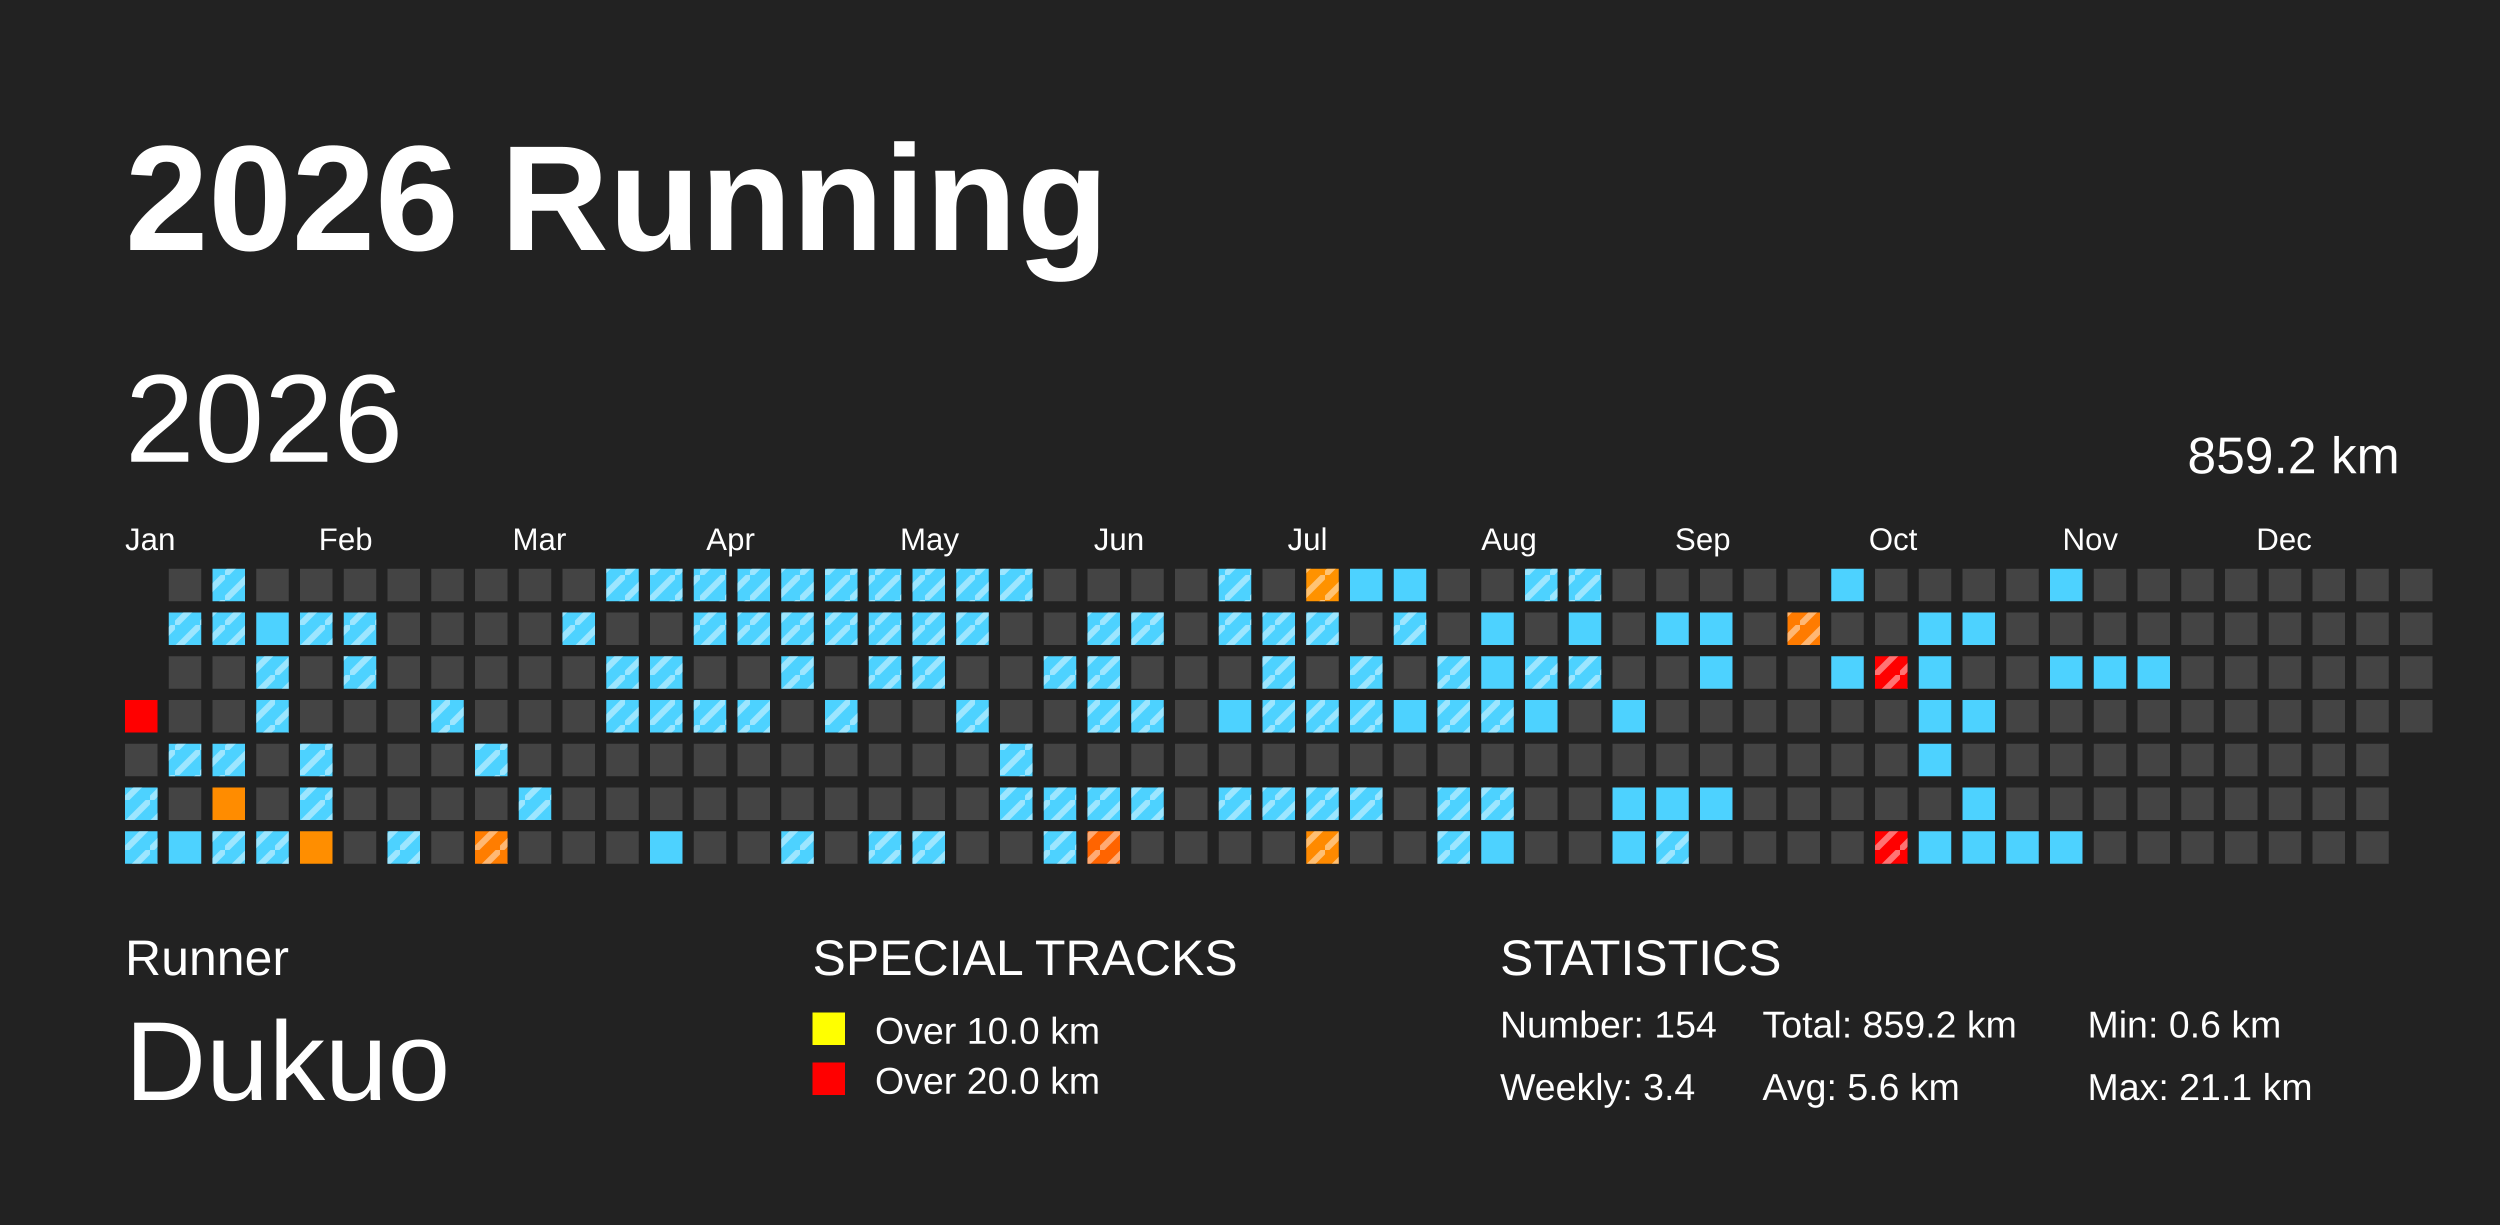
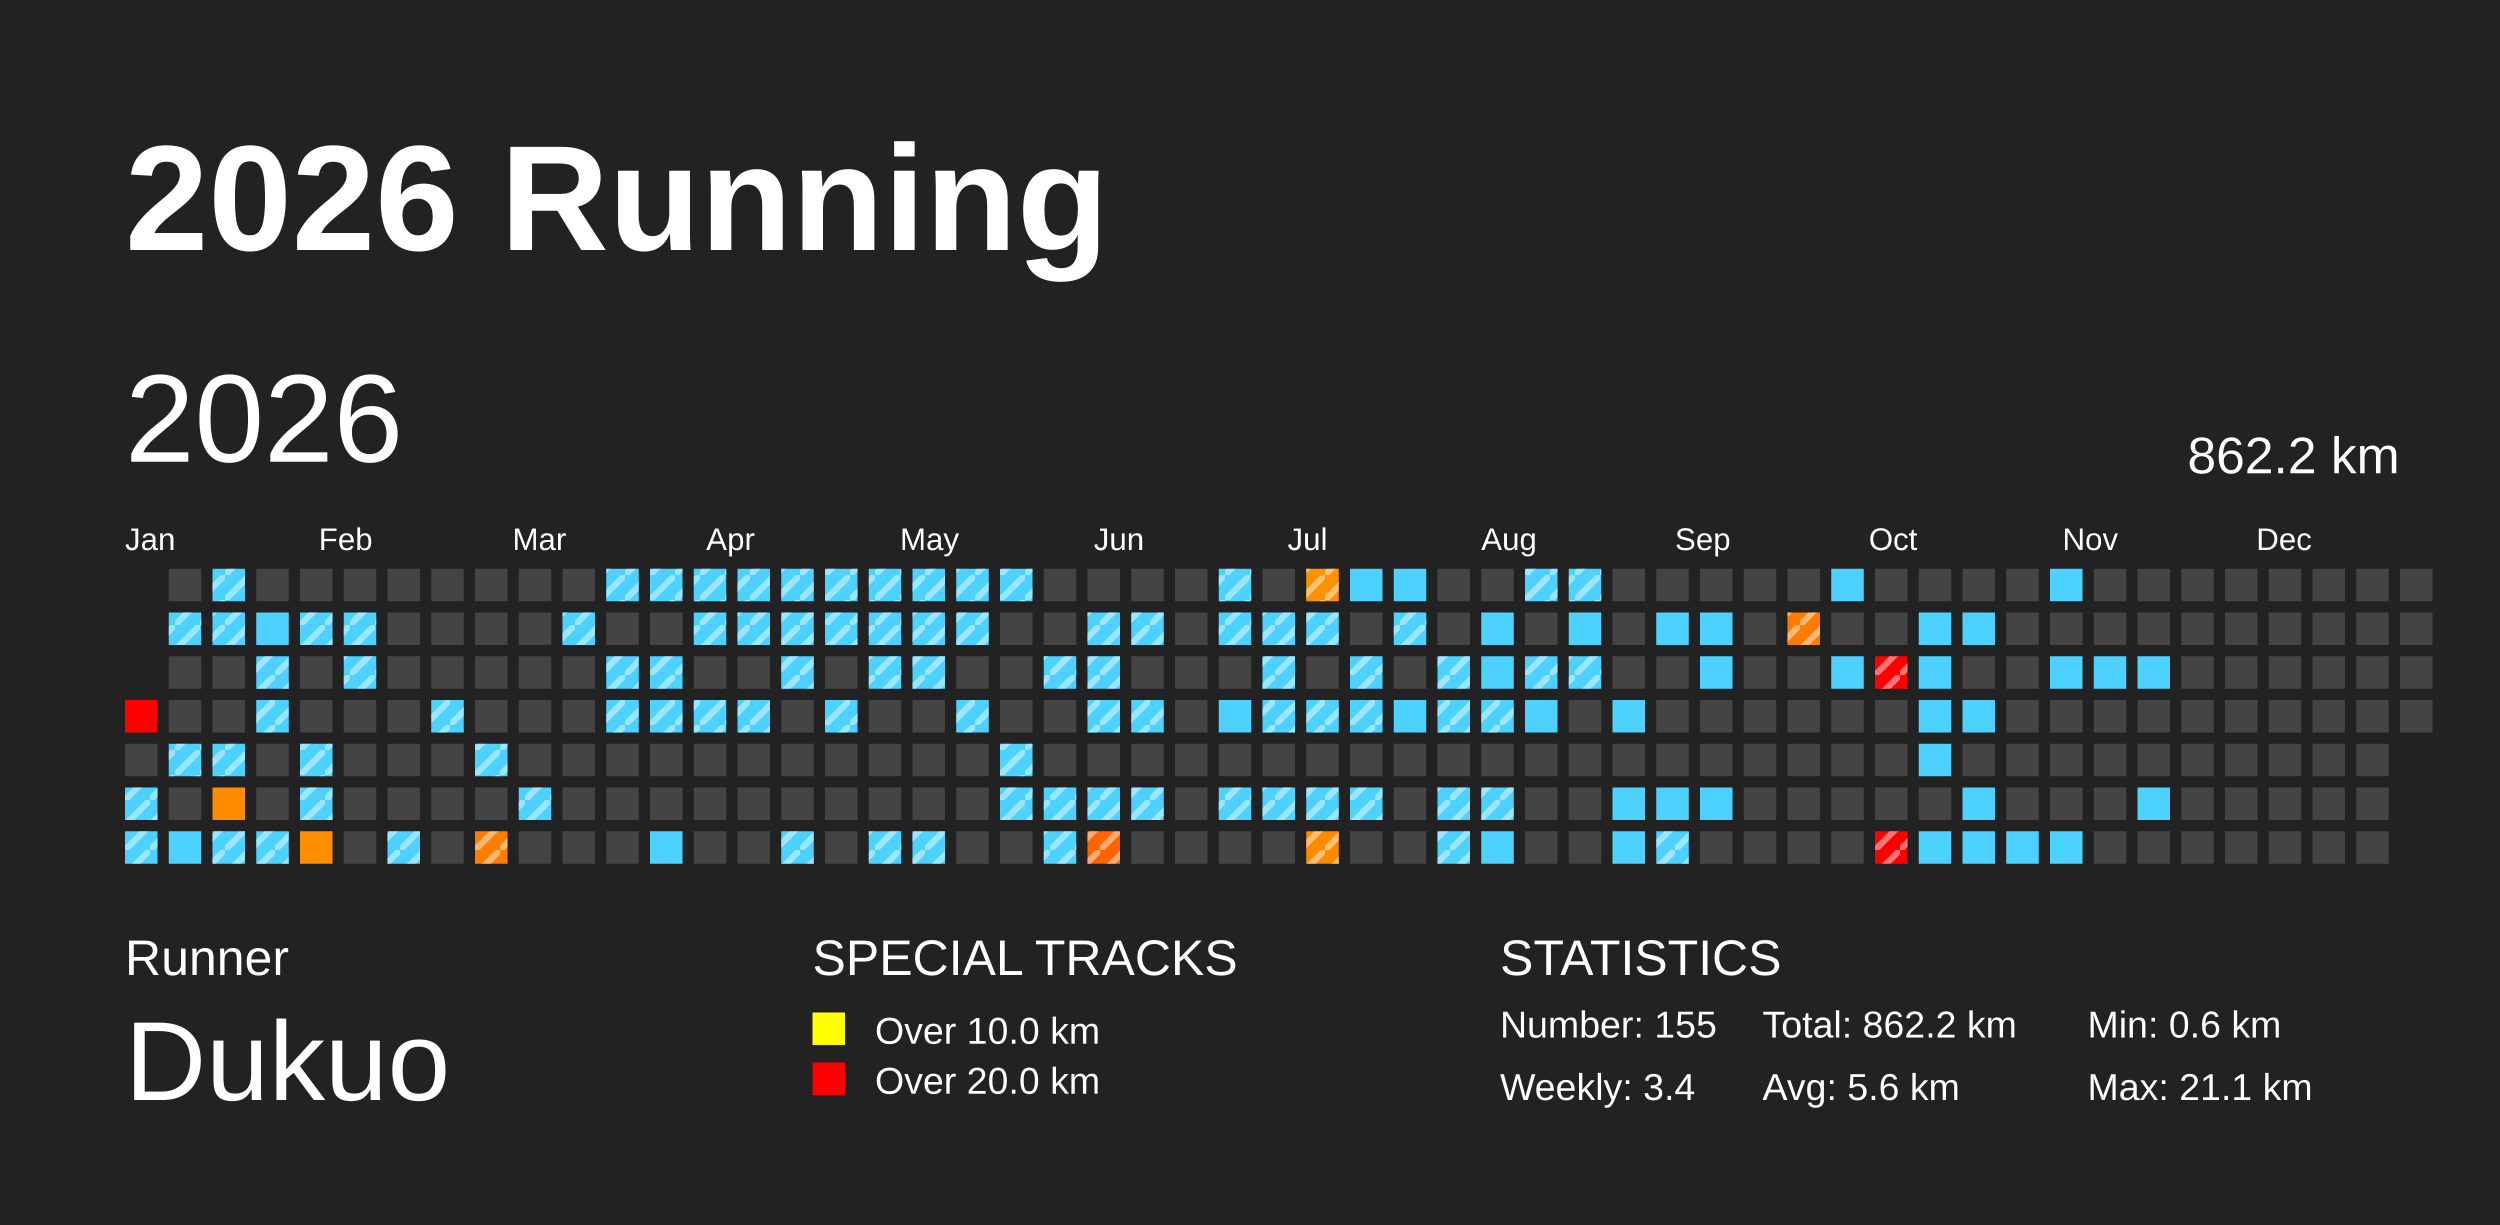
<svg xmlns="http://www.w3.org/2000/svg" baseProfile="full" height="98mm" version="1.1" viewBox="0,0,200,98" width="200mm">
  <defs>
    <pattern height="2" id="indoor-stripe" patternUnits="userSpaceOnUse" width="2">
      <line stroke="white" stroke-opacity="0.45" stroke-width="0.5" x1="0" x2="2" y1="2" y2="0" />
    </pattern>
  </defs>
  <rect fill="#222222" height="98" width="200" x="0" y="0" />
  <text fill="#FFFFFF" style="font-size:12px; font-family:Arial; font-weight:bold;" x="10" y="20">2026 Running</text>
  <text fill="#FFFFFF" style="font-size:4px; font-family:Arial" x="10" y="78">Runner</text>
  <text fill="#FFFFFF" style="font-size:9px; font-family:Arial" x="10" y="88">Dukuo</text>
  <text fill="#FFFFFF" style="font-size:4px; font-family:Arial" x="65" y="78">SPECIAL TRACKS</text>
  <rect fill="yellow" height="2.6" width="2.6" x="65" y="81" />
  <text fill="#FFFFFF" style="font-size:3px; font-family:Arial" x="70" y="83.5">Over 10.0 km</text>
  <rect fill="red" height="2.6" width="2.6" x="65" y="85" />
  <text fill="#FFFFFF" style="font-size:3px; font-family:Arial" x="70" y="87.5">Over 20.0 km</text>
  <text fill="#FFFFFF" style="font-size:4px; font-family:Arial" x="120" y="78">STATISTICS</text>
-   <text fill="#FFFFFF" style="font-size:3px; font-family:Arial" x="120" y="83">Number: 154</text>
+   <text fill="#FFFFFF" style="font-size:3px; font-family:Arial" x="120" y="83">Number: 155</text>
  <text fill="#FFFFFF" style="font-size:3px; font-family:Arial" x="120" y="88">Weekly: 3.4</text>
-   <text fill="#FFFFFF" style="font-size:3px; font-family:Arial" x="141" y="83">Total: 859.2 km</text>
+   <text fill="#FFFFFF" style="font-size:3px; font-family:Arial" x="141" y="83">Total: 862.2 km</text>
  <text fill="#FFFFFF" style="font-size:3px; font-family:Arial" x="141" y="88">Avg: 5.6 km</text>
  <text fill="#FFFFFF" style="font-size:3px; font-family:Arial" x="167" y="83">Min: 0.6 km</text>
  <text fill="#FFFFFF" style="font-size:3px; font-family:Arial" x="167" y="88">Max: 21.1 km</text>
  <text dominant-baseline="hanging" fill="#FFFFFF" style="font-size:10.0px; font-family:Arial;" x="10" y="30">2026</text>
-   <text dominant-baseline="hanging" fill="#FFFFFF" style="font-size:4.125px; font-family:Arial;" x="175" y="35">859.2 km</text>
+   <text dominant-baseline="hanging" fill="#FFFFFF" style="font-size:4.125px; font-family:Arial;" x="175" y="35">862.2 km</text>
  <text fill="#FFFFFF" style="font-size:2.5px; font-family:Arial" x="10.0" y="44">Jan</text>
  <text fill="#FFFFFF" style="font-size:2.5px; font-family:Arial" x="25.5" y="44">Feb</text>
  <text fill="#FFFFFF" style="font-size:2.5px; font-family:Arial" x="41.0" y="44">Mar</text>
  <text fill="#FFFFFF" style="font-size:2.5px; font-family:Arial" x="56.5" y="44">Apr</text>
  <text fill="#FFFFFF" style="font-size:2.5px; font-family:Arial" x="72.0" y="44">May</text>
  <text fill="#FFFFFF" style="font-size:2.5px; font-family:Arial" x="87.5" y="44">Jun</text>
  <text fill="#FFFFFF" style="font-size:2.5px; font-family:Arial" x="103.0" y="44">Jul</text>
  <text fill="#FFFFFF" style="font-size:2.5px; font-family:Arial" x="118.5" y="44">Aug</text>
  <text fill="#FFFFFF" style="font-size:2.5px; font-family:Arial" x="134.0" y="44">Sep</text>
  <text fill="#FFFFFF" style="font-size:2.5px; font-family:Arial" x="149.5" y="44">Oct</text>
  <text fill="#FFFFFF" style="font-size:2.5px; font-family:Arial" x="165.0" y="44">Nov</text>
  <text fill="#FFFFFF" style="font-size:2.5px; font-family:Arial" x="180.5" y="44">Dec</text>
  <rect fill="red" height="2.6" width="2.6" x="10.0" y="56.0" />
  <rect fill="#444444" height="2.6" width="2.6" x="10.0" y="59.5" />
  <rect fill="#4dd2ff" height="2.6" width="2.6" x="10.0" y="63.0" />
  <rect fill="url(#indoor-stripe)" height="2.6" style="pointer-events: none;" width="2.6" x="10.0" y="63.0" />
  <rect fill="#4dd2ff" height="2.6" width="2.6" x="10.0" y="66.5" />
  <rect fill="url(#indoor-stripe)" height="2.6" style="pointer-events: none;" width="2.6" x="10.0" y="66.5" />
  <rect fill="#444444" height="2.6" width="2.6" x="13.5" y="45.5" />
  <rect fill="#4dd2ff" height="2.6" width="2.6" x="13.5" y="49.0" />
  <rect fill="url(#indoor-stripe)" height="2.6" style="pointer-events: none;" width="2.6" x="13.5" y="49.0" />
  <rect fill="#444444" height="2.6" width="2.6" x="13.5" y="52.5" />
  <rect fill="#444444" height="2.6" width="2.6" x="13.5" y="56.0" />
  <rect fill="#4dd2ff" height="2.6" width="2.6" x="13.5" y="59.5" />
  <rect fill="url(#indoor-stripe)" height="2.6" style="pointer-events: none;" width="2.6" x="13.5" y="59.5" />
  <rect fill="#444444" height="2.6" width="2.6" x="13.5" y="63.0" />
  <rect fill="#4dd2ff" height="2.6" width="2.6" x="13.5" y="66.5" />
  <rect fill="#4dd2ff" height="2.6" width="2.6" x="17.0" y="45.5" />
  <rect fill="url(#indoor-stripe)" height="2.6" style="pointer-events: none;" width="2.6" x="17.0" y="45.5" />
  <rect fill="#4dd2ff" height="2.6" width="2.6" x="17.0" y="49.0" />
  <rect fill="url(#indoor-stripe)" height="2.6" style="pointer-events: none;" width="2.6" x="17.0" y="49.0" />
  <rect fill="#444444" height="2.6" width="2.6" x="17.0" y="52.5" />
  <rect fill="#444444" height="2.6" width="2.6" x="17.0" y="56.0" />
  <rect fill="#4dd2ff" height="2.6" width="2.6" x="17.0" y="59.5" />
  <rect fill="url(#indoor-stripe)" height="2.6" style="pointer-events: none;" width="2.6" x="17.0" y="59.5" />
  <rect fill="#ff8c00" height="2.6" width="2.6" x="17.0" y="63.0" />
  <rect fill="#4dd2ff" height="2.6" width="2.6" x="17.0" y="66.5" />
  <rect fill="url(#indoor-stripe)" height="2.6" style="pointer-events: none;" width="2.6" x="17.0" y="66.5" />
  <rect fill="#444444" height="2.6" width="2.6" x="20.5" y="45.5" />
  <rect fill="#4dd2ff" height="2.6" width="2.6" x="20.5" y="49.0" />
  <rect fill="#4dd2ff" height="2.6" width="2.6" x="20.5" y="52.5" />
  <rect fill="url(#indoor-stripe)" height="2.6" style="pointer-events: none;" width="2.6" x="20.5" y="52.5" />
  <rect fill="#4dd2ff" height="2.6" width="2.6" x="20.5" y="56.0" />
  <rect fill="url(#indoor-stripe)" height="2.6" style="pointer-events: none;" width="2.6" x="20.5" y="56.0" />
  <rect fill="#444444" height="2.6" width="2.6" x="20.5" y="59.5" />
  <rect fill="#444444" height="2.6" width="2.6" x="20.5" y="63.0" />
  <rect fill="#4dd2ff" height="2.6" width="2.6" x="20.5" y="66.5" />
  <rect fill="url(#indoor-stripe)" height="2.6" style="pointer-events: none;" width="2.6" x="20.5" y="66.5" />
  <rect fill="#444444" height="2.6" width="2.6" x="24.0" y="45.5" />
  <rect fill="#4dd2ff" height="2.6" width="2.6" x="24.0" y="49.0" />
  <rect fill="url(#indoor-stripe)" height="2.6" style="pointer-events: none;" width="2.6" x="24.0" y="49.0" />
  <rect fill="#444444" height="2.6" width="2.6" x="24.0" y="52.5" />
  <rect fill="#444444" height="2.6" width="2.6" x="24.0" y="56.0" />
  <rect fill="#4dd2ff" height="2.6" width="2.6" x="24.0" y="59.5" />
  <rect fill="url(#indoor-stripe)" height="2.6" style="pointer-events: none;" width="2.6" x="24.0" y="59.5" />
  <rect fill="#4dd2ff" height="2.6" width="2.6" x="24.0" y="63.0" />
  <rect fill="url(#indoor-stripe)" height="2.6" style="pointer-events: none;" width="2.6" x="24.0" y="63.0" />
  <rect fill="#ff8e00" height="2.6" width="2.6" x="24.0" y="66.5" />
  <rect fill="#444444" height="2.6" width="2.6" x="27.5" y="45.5" />
  <rect fill="#4dd2ff" height="2.6" width="2.6" x="27.5" y="49.0" />
  <rect fill="url(#indoor-stripe)" height="2.6" style="pointer-events: none;" width="2.6" x="27.5" y="49.0" />
  <rect fill="#4dd2ff" height="2.6" width="2.6" x="27.5" y="52.5" />
  <rect fill="url(#indoor-stripe)" height="2.6" style="pointer-events: none;" width="2.6" x="27.5" y="52.5" />
  <rect fill="#444444" height="2.6" width="2.6" x="27.5" y="56.0" />
  <rect fill="#444444" height="2.6" width="2.6" x="27.5" y="59.5" />
  <rect fill="#444444" height="2.6" width="2.6" x="27.5" y="63.0" />
  <rect fill="#444444" height="2.6" width="2.6" x="27.5" y="66.5" />
  <rect fill="#444444" height="2.6" width="2.6" x="31.0" y="45.5" />
  <rect fill="#444444" height="2.6" width="2.6" x="31.0" y="49.0" />
  <rect fill="#444444" height="2.6" width="2.6" x="31.0" y="52.5" />
  <rect fill="#444444" height="2.6" width="2.6" x="31.0" y="56.0" />
  <rect fill="#444444" height="2.6" width="2.6" x="31.0" y="59.5" />
  <rect fill="#444444" height="2.6" width="2.6" x="31.0" y="63.0" />
  <rect fill="#4dd2ff" height="2.6" width="2.6" x="31.0" y="66.5" />
  <rect fill="url(#indoor-stripe)" height="2.6" style="pointer-events: none;" width="2.6" x="31.0" y="66.5" />
  <rect fill="#444444" height="2.6" width="2.6" x="34.5" y="45.5" />
  <rect fill="#444444" height="2.6" width="2.6" x="34.5" y="49.0" />
  <rect fill="#444444" height="2.6" width="2.6" x="34.5" y="52.5" />
  <rect fill="#4dd2ff" height="2.6" width="2.6" x="34.5" y="56.0" />
  <rect fill="url(#indoor-stripe)" height="2.6" style="pointer-events: none;" width="2.6" x="34.5" y="56.0" />
  <rect fill="#444444" height="2.6" width="2.6" x="34.5" y="59.5" />
  <rect fill="#444444" height="2.6" width="2.6" x="34.5" y="63.0" />
  <rect fill="#444444" height="2.6" width="2.6" x="34.5" y="66.5" />
  <rect fill="#444444" height="2.6" width="2.6" x="38.0" y="45.5" />
  <rect fill="#444444" height="2.6" width="2.6" x="38.0" y="49.0" />
  <rect fill="#444444" height="2.6" width="2.6" x="38.0" y="52.5" />
  <rect fill="#444444" height="2.6" width="2.6" x="38.0" y="56.0" />
  <rect fill="#4dd2ff" height="2.6" width="2.6" x="38.0" y="59.5" />
  <rect fill="url(#indoor-stripe)" height="2.6" style="pointer-events: none;" width="2.6" x="38.0" y="59.5" />
  <rect fill="#444444" height="2.6" width="2.6" x="38.0" y="63.0" />
  <rect fill="#ff7d00" height="2.6" width="2.6" x="38.0" y="66.5" />
  <rect fill="url(#indoor-stripe)" height="2.6" style="pointer-events: none;" width="2.6" x="38.0" y="66.5" />
  <rect fill="#444444" height="2.6" width="2.6" x="41.5" y="45.5" />
  <rect fill="#444444" height="2.6" width="2.6" x="41.5" y="49.0" />
  <rect fill="#444444" height="2.6" width="2.6" x="41.5" y="52.5" />
  <rect fill="#444444" height="2.6" width="2.6" x="41.5" y="56.0" />
  <rect fill="#444444" height="2.6" width="2.6" x="41.5" y="59.5" />
  <rect fill="#4dd2ff" height="2.6" width="2.6" x="41.5" y="63.0" />
  <rect fill="url(#indoor-stripe)" height="2.6" style="pointer-events: none;" width="2.6" x="41.5" y="63.0" />
  <rect fill="#444444" height="2.6" width="2.6" x="41.5" y="66.5" />
  <rect fill="#444444" height="2.6" width="2.6" x="45.0" y="45.5" />
  <rect fill="#4dd2ff" height="2.6" width="2.6" x="45.0" y="49.0" />
  <rect fill="url(#indoor-stripe)" height="2.6" style="pointer-events: none;" width="2.6" x="45.0" y="49.0" />
  <rect fill="#444444" height="2.6" width="2.6" x="45.0" y="52.5" />
  <rect fill="#444444" height="2.6" width="2.6" x="45.0" y="56.0" />
  <rect fill="#444444" height="2.6" width="2.6" x="45.0" y="59.5" />
  <rect fill="#444444" height="2.6" width="2.6" x="45.0" y="63.0" />
  <rect fill="#444444" height="2.6" width="2.6" x="45.0" y="66.5" />
  <rect fill="#4dd2ff" height="2.6" width="2.6" x="48.5" y="45.5" />
  <rect fill="url(#indoor-stripe)" height="2.6" style="pointer-events: none;" width="2.6" x="48.5" y="45.5" />
  <rect fill="#444444" height="2.6" width="2.6" x="48.5" y="49.0" />
  <rect fill="#4dd2ff" height="2.6" width="2.6" x="48.5" y="52.5" />
  <rect fill="url(#indoor-stripe)" height="2.6" style="pointer-events: none;" width="2.6" x="48.5" y="52.5" />
  <rect fill="#4dd2ff" height="2.6" width="2.6" x="48.5" y="56.0" />
  <rect fill="url(#indoor-stripe)" height="2.6" style="pointer-events: none;" width="2.6" x="48.5" y="56.0" />
  <rect fill="#444444" height="2.6" width="2.6" x="48.5" y="59.5" />
  <rect fill="#444444" height="2.6" width="2.6" x="48.5" y="63.0" />
  <rect fill="#444444" height="2.6" width="2.6" x="48.5" y="66.5" />
  <rect fill="#4dd2ff" height="2.6" width="2.6" x="52.0" y="45.5" />
  <rect fill="url(#indoor-stripe)" height="2.6" style="pointer-events: none;" width="2.6" x="52.0" y="45.5" />
  <rect fill="#444444" height="2.6" width="2.6" x="52.0" y="49.0" />
  <rect fill="#4dd2ff" height="2.6" width="2.6" x="52.0" y="52.5" />
  <rect fill="url(#indoor-stripe)" height="2.6" style="pointer-events: none;" width="2.6" x="52.0" y="52.5" />
  <rect fill="#4dd2ff" height="2.6" width="2.6" x="52.0" y="56.0" />
  <rect fill="url(#indoor-stripe)" height="2.6" style="pointer-events: none;" width="2.6" x="52.0" y="56.0" />
  <rect fill="#444444" height="2.6" width="2.6" x="52.0" y="59.5" />
  <rect fill="#444444" height="2.6" width="2.6" x="52.0" y="63.0" />
  <rect fill="#4dd2ff" height="2.6" width="2.6" x="52.0" y="66.5" />
  <rect fill="#4dd2ff" height="2.6" width="2.6" x="55.5" y="45.5" />
  <rect fill="url(#indoor-stripe)" height="2.6" style="pointer-events: none;" width="2.6" x="55.5" y="45.5" />
  <rect fill="#4dd2ff" height="2.6" width="2.6" x="55.5" y="49.0" />
  <rect fill="url(#indoor-stripe)" height="2.6" style="pointer-events: none;" width="2.6" x="55.5" y="49.0" />
  <rect fill="#444444" height="2.6" width="2.6" x="55.5" y="52.5" />
  <rect fill="#4dd2ff" height="2.6" width="2.6" x="55.5" y="56.0" />
  <rect fill="url(#indoor-stripe)" height="2.6" style="pointer-events: none;" width="2.6" x="55.5" y="56.0" />
  <rect fill="#444444" height="2.6" width="2.6" x="55.5" y="59.5" />
  <rect fill="#444444" height="2.6" width="2.6" x="55.5" y="63.0" />
  <rect fill="#444444" height="2.6" width="2.6" x="55.5" y="66.5" />
  <rect fill="#4dd2ff" height="2.6" width="2.6" x="59.0" y="45.5" />
  <rect fill="url(#indoor-stripe)" height="2.6" style="pointer-events: none;" width="2.6" x="59.0" y="45.5" />
  <rect fill="#4dd2ff" height="2.6" width="2.6" x="59.0" y="49.0" />
  <rect fill="url(#indoor-stripe)" height="2.6" style="pointer-events: none;" width="2.6" x="59.0" y="49.0" />
  <rect fill="#444444" height="2.6" width="2.6" x="59.0" y="52.5" />
  <rect fill="#4dd2ff" height="2.6" width="2.6" x="59.0" y="56.0" />
  <rect fill="url(#indoor-stripe)" height="2.6" style="pointer-events: none;" width="2.6" x="59.0" y="56.0" />
  <rect fill="#444444" height="2.6" width="2.6" x="59.0" y="59.5" />
  <rect fill="#444444" height="2.6" width="2.6" x="59.0" y="63.0" />
  <rect fill="#444444" height="2.6" width="2.6" x="59.0" y="66.5" />
  <rect fill="#4dd2ff" height="2.6" width="2.6" x="62.5" y="45.5" />
  <rect fill="url(#indoor-stripe)" height="2.6" style="pointer-events: none;" width="2.6" x="62.5" y="45.5" />
  <rect fill="#4dd2ff" height="2.6" width="2.6" x="62.5" y="49.0" />
  <rect fill="url(#indoor-stripe)" height="2.6" style="pointer-events: none;" width="2.6" x="62.5" y="49.0" />
  <rect fill="#4dd2ff" height="2.6" width="2.6" x="62.5" y="52.5" />
  <rect fill="url(#indoor-stripe)" height="2.6" style="pointer-events: none;" width="2.6" x="62.5" y="52.5" />
  <rect fill="#444444" height="2.6" width="2.6" x="62.5" y="56.0" />
  <rect fill="#444444" height="2.6" width="2.6" x="62.5" y="59.5" />
  <rect fill="#444444" height="2.6" width="2.6" x="62.5" y="63.0" />
  <rect fill="#4dd2ff" height="2.6" width="2.6" x="62.5" y="66.5" />
  <rect fill="url(#indoor-stripe)" height="2.6" style="pointer-events: none;" width="2.6" x="62.5" y="66.5" />
  <rect fill="#4dd2ff" height="2.6" width="2.6" x="66.0" y="45.5" />
  <rect fill="url(#indoor-stripe)" height="2.6" style="pointer-events: none;" width="2.6" x="66.0" y="45.5" />
  <rect fill="#4dd2ff" height="2.6" width="2.6" x="66.0" y="49.0" />
  <rect fill="url(#indoor-stripe)" height="2.6" style="pointer-events: none;" width="2.6" x="66.0" y="49.0" />
  <rect fill="#444444" height="2.6" width="2.6" x="66.0" y="52.5" />
  <rect fill="#4dd2ff" height="2.6" width="2.6" x="66.0" y="56.0" />
  <rect fill="url(#indoor-stripe)" height="2.6" style="pointer-events: none;" width="2.6" x="66.0" y="56.0" />
  <rect fill="#444444" height="2.6" width="2.6" x="66.0" y="59.5" />
  <rect fill="#444444" height="2.6" width="2.6" x="66.0" y="63.0" />
  <rect fill="#444444" height="2.6" width="2.6" x="66.0" y="66.5" />
  <rect fill="#4dd2ff" height="2.6" width="2.6" x="69.5" y="45.5" />
  <rect fill="url(#indoor-stripe)" height="2.6" style="pointer-events: none;" width="2.6" x="69.5" y="45.5" />
  <rect fill="#4dd2ff" height="2.6" width="2.6" x="69.5" y="49.0" />
  <rect fill="url(#indoor-stripe)" height="2.6" style="pointer-events: none;" width="2.6" x="69.5" y="49.0" />
  <rect fill="#4dd2ff" height="2.6" width="2.6" x="69.5" y="52.5" />
  <rect fill="url(#indoor-stripe)" height="2.6" style="pointer-events: none;" width="2.6" x="69.5" y="52.5" />
  <rect fill="#444444" height="2.6" width="2.6" x="69.5" y="56.0" />
  <rect fill="#444444" height="2.6" width="2.6" x="69.5" y="59.5" />
  <rect fill="#444444" height="2.6" width="2.6" x="69.5" y="63.0" />
  <rect fill="#4dd2ff" height="2.6" width="2.6" x="69.5" y="66.5" />
  <rect fill="url(#indoor-stripe)" height="2.6" style="pointer-events: none;" width="2.6" x="69.5" y="66.5" />
  <rect fill="#4dd2ff" height="2.6" width="2.6" x="73.0" y="45.5" />
  <rect fill="url(#indoor-stripe)" height="2.6" style="pointer-events: none;" width="2.6" x="73.0" y="45.5" />
  <rect fill="#4dd2ff" height="2.6" width="2.6" x="73.0" y="49.0" />
  <rect fill="url(#indoor-stripe)" height="2.6" style="pointer-events: none;" width="2.6" x="73.0" y="49.0" />
  <rect fill="#4dd2ff" height="2.6" width="2.6" x="73.0" y="52.5" />
  <rect fill="url(#indoor-stripe)" height="2.6" style="pointer-events: none;" width="2.6" x="73.0" y="52.5" />
  <rect fill="#444444" height="2.6" width="2.6" x="73.0" y="56.0" />
  <rect fill="#444444" height="2.6" width="2.6" x="73.0" y="59.5" />
  <rect fill="#444444" height="2.6" width="2.6" x="73.0" y="63.0" />
  <rect fill="#4dd2ff" height="2.6" width="2.6" x="73.0" y="66.5" />
  <rect fill="url(#indoor-stripe)" height="2.6" style="pointer-events: none;" width="2.6" x="73.0" y="66.5" />
  <rect fill="#4dd2ff" height="2.6" width="2.6" x="76.5" y="45.5" />
  <rect fill="url(#indoor-stripe)" height="2.6" style="pointer-events: none;" width="2.6" x="76.5" y="45.5" />
  <rect fill="#4dd2ff" height="2.6" width="2.6" x="76.5" y="49.0" />
  <rect fill="url(#indoor-stripe)" height="2.6" style="pointer-events: none;" width="2.6" x="76.5" y="49.0" />
  <rect fill="#444444" height="2.6" width="2.6" x="76.5" y="52.5" />
  <rect fill="#4dd2ff" height="2.6" width="2.6" x="76.5" y="56.0" />
  <rect fill="url(#indoor-stripe)" height="2.6" style="pointer-events: none;" width="2.6" x="76.5" y="56.0" />
  <rect fill="#444444" height="2.6" width="2.6" x="76.5" y="59.5" />
  <rect fill="#444444" height="2.6" width="2.6" x="76.5" y="63.0" />
  <rect fill="#444444" height="2.6" width="2.6" x="76.5" y="66.5" />
  <rect fill="#4dd2ff" height="2.6" width="2.6" x="80.0" y="45.5" />
  <rect fill="url(#indoor-stripe)" height="2.6" style="pointer-events: none;" width="2.6" x="80.0" y="45.5" />
  <rect fill="#444444" height="2.6" width="2.6" x="80.0" y="49.0" />
  <rect fill="#444444" height="2.6" width="2.6" x="80.0" y="52.5" />
  <rect fill="#444444" height="2.6" width="2.6" x="80.0" y="56.0" />
  <rect fill="#4dd2ff" height="2.6" width="2.6" x="80.0" y="59.5" />
  <rect fill="url(#indoor-stripe)" height="2.6" style="pointer-events: none;" width="2.6" x="80.0" y="59.5" />
  <rect fill="#4dd2ff" height="2.6" width="2.6" x="80.0" y="63.0" />
  <rect fill="url(#indoor-stripe)" height="2.6" style="pointer-events: none;" width="2.6" x="80.0" y="63.0" />
  <rect fill="#444444" height="2.6" width="2.6" x="80.0" y="66.5" />
  <rect fill="#444444" height="2.6" width="2.6" x="83.5" y="45.5" />
  <rect fill="#444444" height="2.6" width="2.6" x="83.5" y="49.0" />
  <rect fill="#4dd2ff" height="2.6" width="2.6" x="83.5" y="52.5" />
  <rect fill="url(#indoor-stripe)" height="2.6" style="pointer-events: none;" width="2.6" x="83.5" y="52.5" />
  <rect fill="#444444" height="2.6" width="2.6" x="83.5" y="56.0" />
  <rect fill="#444444" height="2.6" width="2.6" x="83.5" y="59.5" />
  <rect fill="#4dd2ff" height="2.6" width="2.6" x="83.5" y="63.0" />
  <rect fill="url(#indoor-stripe)" height="2.6" style="pointer-events: none;" width="2.6" x="83.5" y="63.0" />
  <rect fill="#4dd2ff" height="2.6" width="2.6" x="83.5" y="66.5" />
  <rect fill="url(#indoor-stripe)" height="2.6" style="pointer-events: none;" width="2.6" x="83.5" y="66.5" />
  <rect fill="#444444" height="2.6" width="2.6" x="87.0" y="45.5" />
  <rect fill="#4dd2ff" height="2.6" width="2.6" x="87.0" y="49.0" />
  <rect fill="url(#indoor-stripe)" height="2.6" style="pointer-events: none;" width="2.6" x="87.0" y="49.0" />
  <rect fill="#4dd2ff" height="2.6" width="2.6" x="87.0" y="52.5" />
  <rect fill="url(#indoor-stripe)" height="2.6" style="pointer-events: none;" width="2.6" x="87.0" y="52.5" />
  <rect fill="#4dd2ff" height="2.6" width="2.6" x="87.0" y="56.0" />
  <rect fill="url(#indoor-stripe)" height="2.6" style="pointer-events: none;" width="2.6" x="87.0" y="56.0" />
  <rect fill="#444444" height="2.6" width="2.6" x="87.0" y="59.5" />
  <rect fill="#4dd2ff" height="2.6" width="2.6" x="87.0" y="63.0" />
  <rect fill="url(#indoor-stripe)" height="2.6" style="pointer-events: none;" width="2.6" x="87.0" y="63.0" />
  <rect fill="#ff6400" height="2.6" width="2.6" x="87.0" y="66.5" />
  <rect fill="url(#indoor-stripe)" height="2.6" style="pointer-events: none;" width="2.6" x="87.0" y="66.5" />
  <rect fill="#444444" height="2.6" width="2.6" x="90.5" y="45.5" />
  <rect fill="#4dd2ff" height="2.6" width="2.6" x="90.5" y="49.0" />
  <rect fill="url(#indoor-stripe)" height="2.6" style="pointer-events: none;" width="2.6" x="90.5" y="49.0" />
  <rect fill="#444444" height="2.6" width="2.6" x="90.5" y="52.5" />
  <rect fill="#4dd2ff" height="2.6" width="2.6" x="90.5" y="56.0" />
  <rect fill="url(#indoor-stripe)" height="2.6" style="pointer-events: none;" width="2.6" x="90.5" y="56.0" />
  <rect fill="#444444" height="2.6" width="2.6" x="90.5" y="59.5" />
  <rect fill="#4dd2ff" height="2.6" width="2.6" x="90.5" y="63.0" />
  <rect fill="url(#indoor-stripe)" height="2.6" style="pointer-events: none;" width="2.6" x="90.5" y="63.0" />
  <rect fill="#444444" height="2.6" width="2.6" x="90.5" y="66.5" />
  <rect fill="#444444" height="2.6" width="2.6" x="94.0" y="45.5" />
  <rect fill="#444444" height="2.6" width="2.6" x="94.0" y="49.0" />
  <rect fill="#444444" height="2.6" width="2.6" x="94.0" y="52.5" />
  <rect fill="#444444" height="2.6" width="2.6" x="94.0" y="56.0" />
  <rect fill="#444444" height="2.6" width="2.6" x="94.0" y="59.5" />
  <rect fill="#444444" height="2.6" width="2.6" x="94.0" y="63.0" />
  <rect fill="#444444" height="2.6" width="2.6" x="94.0" y="66.5" />
  <rect fill="#4dd2ff" height="2.6" width="2.6" x="97.5" y="45.5" />
  <rect fill="url(#indoor-stripe)" height="2.6" style="pointer-events: none;" width="2.6" x="97.5" y="45.5" />
  <rect fill="#4dd2ff" height="2.6" width="2.6" x="97.5" y="49.0" />
  <rect fill="url(#indoor-stripe)" height="2.6" style="pointer-events: none;" width="2.6" x="97.5" y="49.0" />
  <rect fill="#444444" height="2.6" width="2.6" x="97.5" y="52.5" />
  <rect fill="#4dd2ff" height="2.6" width="2.6" x="97.5" y="56.0" />
  <rect fill="#444444" height="2.6" width="2.6" x="97.5" y="59.5" />
  <rect fill="#4dd2ff" height="2.6" width="2.6" x="97.5" y="63.0" />
  <rect fill="url(#indoor-stripe)" height="2.6" style="pointer-events: none;" width="2.6" x="97.5" y="63.0" />
  <rect fill="#444444" height="2.6" width="2.6" x="97.5" y="66.5" />
  <rect fill="#444444" height="2.6" width="2.6" x="101.0" y="45.5" />
  <rect fill="#4dd2ff" height="2.6" width="2.6" x="101.0" y="49.0" />
  <rect fill="url(#indoor-stripe)" height="2.6" style="pointer-events: none;" width="2.6" x="101.0" y="49.0" />
  <rect fill="#4dd2ff" height="2.6" width="2.6" x="101.0" y="52.5" />
  <rect fill="url(#indoor-stripe)" height="2.6" style="pointer-events: none;" width="2.6" x="101.0" y="52.5" />
  <rect fill="#4dd2ff" height="2.6" width="2.6" x="101.0" y="56.0" />
  <rect fill="url(#indoor-stripe)" height="2.6" style="pointer-events: none;" width="2.6" x="101.0" y="56.0" />
  <rect fill="#444444" height="2.6" width="2.6" x="101.0" y="59.5" />
  <rect fill="#4dd2ff" height="2.6" width="2.6" x="101.0" y="63.0" />
  <rect fill="url(#indoor-stripe)" height="2.6" style="pointer-events: none;" width="2.6" x="101.0" y="63.0" />
  <rect fill="#444444" height="2.6" width="2.6" x="101.0" y="66.5" />
  <rect fill="#ff9200" height="2.6" width="2.6" x="104.5" y="45.5" />
  <rect fill="url(#indoor-stripe)" height="2.6" style="pointer-events: none;" width="2.6" x="104.5" y="45.5" />
  <rect fill="#4dd2ff" height="2.6" width="2.6" x="104.5" y="49.0" />
  <rect fill="url(#indoor-stripe)" height="2.6" style="pointer-events: none;" width="2.6" x="104.5" y="49.0" />
  <rect fill="#444444" height="2.6" width="2.6" x="104.5" y="52.5" />
  <rect fill="#4dd2ff" height="2.6" width="2.6" x="104.5" y="56.0" />
  <rect fill="url(#indoor-stripe)" height="2.6" style="pointer-events: none;" width="2.6" x="104.5" y="56.0" />
  <rect fill="#444444" height="2.6" width="2.6" x="104.5" y="59.5" />
  <rect fill="#4dd2ff" height="2.6" width="2.6" x="104.5" y="63.0" />
  <rect fill="url(#indoor-stripe)" height="2.6" style="pointer-events: none;" width="2.6" x="104.5" y="63.0" />
  <rect fill="#ff8a00" height="2.6" width="2.6" x="104.5" y="66.5" />
  <rect fill="url(#indoor-stripe)" height="2.6" style="pointer-events: none;" width="2.6" x="104.5" y="66.5" />
  <rect fill="#4dd2ff" height="2.6" width="2.6" x="108.0" y="45.5" />
  <rect fill="#444444" height="2.6" width="2.6" x="108.0" y="49.0" />
  <rect fill="#4dd2ff" height="2.6" width="2.6" x="108.0" y="52.5" />
  <rect fill="url(#indoor-stripe)" height="2.6" style="pointer-events: none;" width="2.6" x="108.0" y="52.5" />
  <rect fill="#4dd2ff" height="2.6" width="2.6" x="108.0" y="56.0" />
  <rect fill="url(#indoor-stripe)" height="2.6" style="pointer-events: none;" width="2.6" x="108.0" y="56.0" />
  <rect fill="#444444" height="2.6" width="2.6" x="108.0" y="59.5" />
  <rect fill="#4dd2ff" height="2.6" width="2.6" x="108.0" y="63.0" />
  <rect fill="url(#indoor-stripe)" height="2.6" style="pointer-events: none;" width="2.6" x="108.0" y="63.0" />
  <rect fill="#444444" height="2.6" width="2.6" x="108.0" y="66.5" />
  <rect fill="#4dd2ff" height="2.6" width="2.6" x="111.5" y="45.5" />
  <rect fill="#4dd2ff" height="2.6" width="2.6" x="111.5" y="49.0" />
  <rect fill="url(#indoor-stripe)" height="2.6" style="pointer-events: none;" width="2.6" x="111.5" y="49.0" />
  <rect fill="#444444" height="2.6" width="2.6" x="111.5" y="52.5" />
  <rect fill="#4dd2ff" height="2.6" width="2.6" x="111.5" y="56.0" />
  <rect fill="#444444" height="2.6" width="2.6" x="111.5" y="59.5" />
  <rect fill="#444444" height="2.6" width="2.6" x="111.5" y="63.0" />
  <rect fill="#444444" height="2.6" width="2.6" x="111.5" y="66.5" />
  <rect fill="#444444" height="2.6" width="2.6" x="115.0" y="45.5" />
  <rect fill="#444444" height="2.6" width="2.6" x="115.0" y="49.0" />
  <rect fill="#4dd2ff" height="2.6" width="2.6" x="115.0" y="52.5" />
  <rect fill="url(#indoor-stripe)" height="2.6" style="pointer-events: none;" width="2.6" x="115.0" y="52.5" />
  <rect fill="#4dd2ff" height="2.6" width="2.6" x="115.0" y="56.0" />
  <rect fill="url(#indoor-stripe)" height="2.6" style="pointer-events: none;" width="2.6" x="115.0" y="56.0" />
  <rect fill="#444444" height="2.6" width="2.6" x="115.0" y="59.5" />
  <rect fill="#4dd2ff" height="2.6" width="2.6" x="115.0" y="63.0" />
  <rect fill="url(#indoor-stripe)" height="2.6" style="pointer-events: none;" width="2.6" x="115.0" y="63.0" />
  <rect fill="#4dd2ff" height="2.6" width="2.6" x="115.0" y="66.5" />
  <rect fill="url(#indoor-stripe)" height="2.6" style="pointer-events: none;" width="2.6" x="115.0" y="66.5" />
  <rect fill="#444444" height="2.6" width="2.6" x="118.5" y="45.5" />
  <rect fill="#4dd2ff" height="2.6" width="2.6" x="118.5" y="49.0" />
  <rect fill="#4dd2ff" height="2.6" width="2.6" x="118.5" y="52.5" />
  <rect fill="#4dd2ff" height="2.6" width="2.6" x="118.5" y="56.0" />
  <rect fill="url(#indoor-stripe)" height="2.6" style="pointer-events: none;" width="2.6" x="118.5" y="56.0" />
  <rect fill="#444444" height="2.6" width="2.6" x="118.5" y="59.5" />
  <rect fill="#4dd2ff" height="2.6" width="2.6" x="118.5" y="63.0" />
  <rect fill="url(#indoor-stripe)" height="2.6" style="pointer-events: none;" width="2.6" x="118.5" y="63.0" />
  <rect fill="#4dd2ff" height="2.6" width="2.6" x="118.5" y="66.5" />
  <rect fill="#4dd2ff" height="2.6" width="2.6" x="122.0" y="45.5" />
  <rect fill="url(#indoor-stripe)" height="2.6" style="pointer-events: none;" width="2.6" x="122.0" y="45.5" />
  <rect fill="#444444" height="2.6" width="2.6" x="122.0" y="49.0" />
  <rect fill="#4dd2ff" height="2.6" width="2.6" x="122.0" y="52.5" />
  <rect fill="url(#indoor-stripe)" height="2.6" style="pointer-events: none;" width="2.6" x="122.0" y="52.5" />
  <rect fill="#4dd2ff" height="2.6" width="2.6" x="122.0" y="56.0" />
  <rect fill="#444444" height="2.6" width="2.6" x="122.0" y="59.5" />
  <rect fill="#444444" height="2.6" width="2.6" x="122.0" y="63.0" />
  <rect fill="#444444" height="2.6" width="2.6" x="122.0" y="66.5" />
  <rect fill="#4dd2ff" height="2.6" width="2.6" x="125.5" y="45.5" />
  <rect fill="url(#indoor-stripe)" height="2.6" style="pointer-events: none;" width="2.6" x="125.5" y="45.5" />
  <rect fill="#4dd2ff" height="2.6" width="2.6" x="125.5" y="49.0" />
  <rect fill="#4dd2ff" height="2.6" width="2.6" x="125.5" y="52.5" />
  <rect fill="url(#indoor-stripe)" height="2.6" style="pointer-events: none;" width="2.6" x="125.5" y="52.5" />
  <rect fill="#444444" height="2.6" width="2.6" x="125.5" y="56.0" />
  <rect fill="#444444" height="2.6" width="2.6" x="125.5" y="59.5" />
  <rect fill="#444444" height="2.6" width="2.6" x="125.5" y="63.0" />
  <rect fill="#444444" height="2.6" width="2.6" x="125.5" y="66.5" />
  <rect fill="#444444" height="2.6" width="2.6" x="129.0" y="45.5" />
  <rect fill="#444444" height="2.6" width="2.6" x="129.0" y="49.0" />
  <rect fill="#444444" height="2.6" width="2.6" x="129.0" y="52.5" />
  <rect fill="#4dd2ff" height="2.6" width="2.6" x="129.0" y="56.0" />
  <rect fill="#444444" height="2.6" width="2.6" x="129.0" y="59.5" />
  <rect fill="#4dd2ff" height="2.6" width="2.6" x="129.0" y="63.0" />
  <rect fill="#4dd2ff" height="2.6" width="2.6" x="129.0" y="66.5" />
  <rect fill="#444444" height="2.6" width="2.6" x="132.5" y="45.5" />
  <rect fill="#4dd2ff" height="2.6" width="2.6" x="132.5" y="49.0" />
  <rect fill="#444444" height="2.6" width="2.6" x="132.5" y="52.5" />
  <rect fill="#444444" height="2.6" width="2.6" x="132.5" y="56.0" />
  <rect fill="#444444" height="2.6" width="2.6" x="132.5" y="59.5" />
  <rect fill="#4dd2ff" height="2.6" width="2.6" x="132.5" y="63.0" />
  <rect fill="#4dd2ff" height="2.6" width="2.6" x="132.5" y="66.5" />
  <rect fill="url(#indoor-stripe)" height="2.6" style="pointer-events: none;" width="2.6" x="132.5" y="66.5" />
  <rect fill="#444444" height="2.6" width="2.6" x="136.0" y="45.5" />
  <rect fill="#4dd2ff" height="2.6" width="2.6" x="136.0" y="49.0" />
  <rect fill="#4dd2ff" height="2.6" width="2.6" x="136.0" y="52.5" />
  <rect fill="#444444" height="2.6" width="2.6" x="136.0" y="56.0" />
  <rect fill="#444444" height="2.6" width="2.6" x="136.0" y="59.5" />
  <rect fill="#4dd2ff" height="2.6" width="2.6" x="136.0" y="63.0" />
  <rect fill="#444444" height="2.6" width="2.6" x="136.0" y="66.5" />
  <rect fill="#444444" height="2.6" width="2.6" x="139.5" y="45.5" />
  <rect fill="#444444" height="2.6" width="2.6" x="139.5" y="49.0" />
  <rect fill="#444444" height="2.6" width="2.6" x="139.5" y="52.5" />
  <rect fill="#444444" height="2.6" width="2.6" x="139.5" y="56.0" />
  <rect fill="#444444" height="2.6" width="2.6" x="139.5" y="59.5" />
  <rect fill="#444444" height="2.6" width="2.6" x="139.5" y="63.0" />
  <rect fill="#444444" height="2.6" width="2.6" x="139.5" y="66.5" />
  <rect fill="#444444" height="2.6" width="2.6" x="143.0" y="45.5" />
  <rect fill="#ff7b00" height="2.6" width="2.6" x="143.0" y="49.0" />
  <rect fill="url(#indoor-stripe)" height="2.6" style="pointer-events: none;" width="2.6" x="143.0" y="49.0" />
  <rect fill="#444444" height="2.6" width="2.6" x="143.0" y="52.5" />
  <rect fill="#444444" height="2.6" width="2.6" x="143.0" y="56.0" />
  <rect fill="#444444" height="2.6" width="2.6" x="143.0" y="59.5" />
  <rect fill="#444444" height="2.6" width="2.6" x="143.0" y="63.0" />
  <rect fill="#444444" height="2.6" width="2.6" x="143.0" y="66.5" />
  <rect fill="#4dd2ff" height="2.6" width="2.6" x="146.5" y="45.5" />
  <rect fill="#444444" height="2.6" width="2.6" x="146.5" y="49.0" />
  <rect fill="#4dd2ff" height="2.6" width="2.6" x="146.5" y="52.5" />
  <rect fill="#444444" height="2.6" width="2.6" x="146.5" y="56.0" />
  <rect fill="#444444" height="2.6" width="2.6" x="146.5" y="59.5" />
  <rect fill="#444444" height="2.6" width="2.6" x="146.5" y="63.0" />
  <rect fill="#444444" height="2.6" width="2.6" x="146.5" y="66.5" />
  <rect fill="#444444" height="2.6" width="2.6" x="150.0" y="45.5" />
  <rect fill="#444444" height="2.6" width="2.6" x="150.0" y="49.0" />
  <rect fill="red" height="2.6" width="2.6" x="150.0" y="52.5" />
  <rect fill="url(#indoor-stripe)" height="2.6" style="pointer-events: none;" width="2.6" x="150.0" y="52.5" />
  <rect fill="#444444" height="2.6" width="2.6" x="150.0" y="56.0" />
  <rect fill="#444444" height="2.6" width="2.6" x="150.0" y="59.5" />
  <rect fill="#444444" height="2.6" width="2.6" x="150.0" y="63.0" />
  <rect fill="red" height="2.6" width="2.6" x="150.0" y="66.5" />
  <rect fill="url(#indoor-stripe)" height="2.6" style="pointer-events: none;" width="2.6" x="150.0" y="66.5" />
  <rect fill="#444444" height="2.6" width="2.6" x="153.5" y="45.5" />
  <rect fill="#4dd2ff" height="2.6" width="2.6" x="153.5" y="49.0" />
  <rect fill="#4dd2ff" height="2.6" width="2.6" x="153.5" y="52.5" />
  <rect fill="#4dd2ff" height="2.6" width="2.6" x="153.5" y="56.0" />
  <rect fill="#4dd2ff" height="2.6" width="2.6" x="153.5" y="59.5" />
  <rect fill="#444444" height="2.6" width="2.6" x="153.5" y="63.0" />
  <rect fill="#4dd2ff" height="2.6" width="2.6" x="153.5" y="66.5" />
  <rect fill="#444444" height="2.6" width="2.6" x="157.0" y="45.5" />
  <rect fill="#4dd2ff" height="2.6" width="2.6" x="157.0" y="49.0" />
  <rect fill="#444444" height="2.6" width="2.6" x="157.0" y="52.5" />
  <rect fill="#4dd2ff" height="2.6" width="2.6" x="157.0" y="56.0" />
  <rect fill="#444444" height="2.6" width="2.6" x="157.0" y="59.5" />
  <rect fill="#4dd2ff" height="2.6" width="2.6" x="157.0" y="63.0" />
  <rect fill="#4dd2ff" height="2.6" width="2.6" x="157.0" y="66.5" />
  <rect fill="#444444" height="2.6" width="2.6" x="160.5" y="45.5" />
  <rect fill="#444444" height="2.6" width="2.6" x="160.5" y="49.0" />
  <rect fill="#444444" height="2.6" width="2.6" x="160.5" y="52.5" />
  <rect fill="#444444" height="2.6" width="2.6" x="160.5" y="56.0" />
  <rect fill="#444444" height="2.6" width="2.6" x="160.5" y="59.5" />
  <rect fill="#444444" height="2.6" width="2.6" x="160.5" y="63.0" />
  <rect fill="#4dd2ff" height="2.6" width="2.6" x="160.5" y="66.5" />
  <rect fill="#4dd2ff" height="2.6" width="2.6" x="164.0" y="45.5" />
  <rect fill="#444444" height="2.6" width="2.6" x="164.0" y="49.0" />
  <rect fill="#4dd2ff" height="2.6" width="2.6" x="164.0" y="52.5" />
  <rect fill="#444444" height="2.6" width="2.6" x="164.0" y="56.0" />
  <rect fill="#444444" height="2.6" width="2.6" x="164.0" y="59.5" />
  <rect fill="#444444" height="2.6" width="2.6" x="164.0" y="63.0" />
  <rect fill="#4dd2ff" height="2.6" width="2.6" x="164.0" y="66.5" />
  <rect fill="#444444" height="2.6" width="2.6" x="167.5" y="45.5" />
  <rect fill="#444444" height="2.6" width="2.6" x="167.5" y="49.0" />
  <rect fill="#4dd2ff" height="2.6" width="2.6" x="167.5" y="52.5" />
  <rect fill="#444444" height="2.6" width="2.6" x="167.5" y="56.0" />
  <rect fill="#444444" height="2.6" width="2.6" x="167.5" y="59.5" />
  <rect fill="#444444" height="2.6" width="2.6" x="167.5" y="63.0" />
  <rect fill="#444444" height="2.6" width="2.6" x="167.5" y="66.5" />
  <rect fill="#444444" height="2.6" width="2.6" x="171.0" y="45.5" />
  <rect fill="#444444" height="2.6" width="2.6" x="171.0" y="49.0" />
  <rect fill="#4dd2ff" height="2.6" width="2.6" x="171.0" y="52.5" />
  <rect fill="#444444" height="2.6" width="2.6" x="171.0" y="56.0" />
  <rect fill="#444444" height="2.6" width="2.6" x="171.0" y="59.5" />
-   <rect fill="#444444" height="2.6" width="2.6" x="171.0" y="63.0" />
+   <rect fill="#4dd2ff" height="2.6" width="2.6" x="171.0" y="63.0" />
  <rect fill="#444444" height="2.6" width="2.6" x="171.0" y="66.5" />
  <rect fill="#444444" height="2.6" width="2.6" x="174.5" y="45.5" />
  <rect fill="#444444" height="2.6" width="2.6" x="174.5" y="49.0" />
  <rect fill="#444444" height="2.6" width="2.6" x="174.5" y="52.5" />
  <rect fill="#444444" height="2.6" width="2.6" x="174.5" y="56.0" />
  <rect fill="#444444" height="2.6" width="2.6" x="174.5" y="59.5" />
  <rect fill="#444444" height="2.6" width="2.6" x="174.5" y="63.0" />
  <rect fill="#444444" height="2.6" width="2.6" x="174.5" y="66.5" />
  <rect fill="#444444" height="2.6" width="2.6" x="178.0" y="45.5" />
  <rect fill="#444444" height="2.6" width="2.6" x="178.0" y="49.0" />
  <rect fill="#444444" height="2.6" width="2.6" x="178.0" y="52.5" />
  <rect fill="#444444" height="2.6" width="2.6" x="178.0" y="56.0" />
  <rect fill="#444444" height="2.6" width="2.6" x="178.0" y="59.5" />
  <rect fill="#444444" height="2.6" width="2.6" x="178.0" y="63.0" />
  <rect fill="#444444" height="2.6" width="2.6" x="178.0" y="66.5" />
  <rect fill="#444444" height="2.6" width="2.6" x="181.5" y="45.5" />
  <rect fill="#444444" height="2.6" width="2.6" x="181.5" y="49.0" />
  <rect fill="#444444" height="2.6" width="2.6" x="181.5" y="52.5" />
  <rect fill="#444444" height="2.6" width="2.6" x="181.5" y="56.0" />
  <rect fill="#444444" height="2.6" width="2.6" x="181.5" y="59.5" />
  <rect fill="#444444" height="2.6" width="2.6" x="181.5" y="63.0" />
  <rect fill="#444444" height="2.6" width="2.6" x="181.5" y="66.5" />
  <rect fill="#444444" height="2.6" width="2.6" x="185.0" y="45.5" />
  <rect fill="#444444" height="2.6" width="2.6" x="185.0" y="49.0" />
  <rect fill="#444444" height="2.6" width="2.6" x="185.0" y="52.5" />
  <rect fill="#444444" height="2.6" width="2.6" x="185.0" y="56.0" />
  <rect fill="#444444" height="2.6" width="2.6" x="185.0" y="59.5" />
  <rect fill="#444444" height="2.6" width="2.6" x="185.0" y="63.0" />
  <rect fill="#444444" height="2.6" width="2.6" x="185.0" y="66.5" />
  <rect fill="#444444" height="2.6" width="2.6" x="188.5" y="45.5" />
  <rect fill="#444444" height="2.6" width="2.6" x="188.5" y="49.0" />
  <rect fill="#444444" height="2.6" width="2.6" x="188.5" y="52.5" />
  <rect fill="#444444" height="2.6" width="2.6" x="188.5" y="56.0" />
  <rect fill="#444444" height="2.6" width="2.6" x="188.5" y="59.5" />
  <rect fill="#444444" height="2.6" width="2.6" x="188.5" y="63.0" />
  <rect fill="#444444" height="2.6" width="2.6" x="188.5" y="66.5" />
  <rect fill="#444444" height="2.6" width="2.6" x="192.0" y="45.5" />
  <rect fill="#444444" height="2.6" width="2.6" x="192.0" y="49.0" />
  <rect fill="#444444" height="2.6" width="2.6" x="192.0" y="52.5" />
  <rect fill="#444444" height="2.6" width="2.6" x="192.0" y="56.0" />
</svg>
